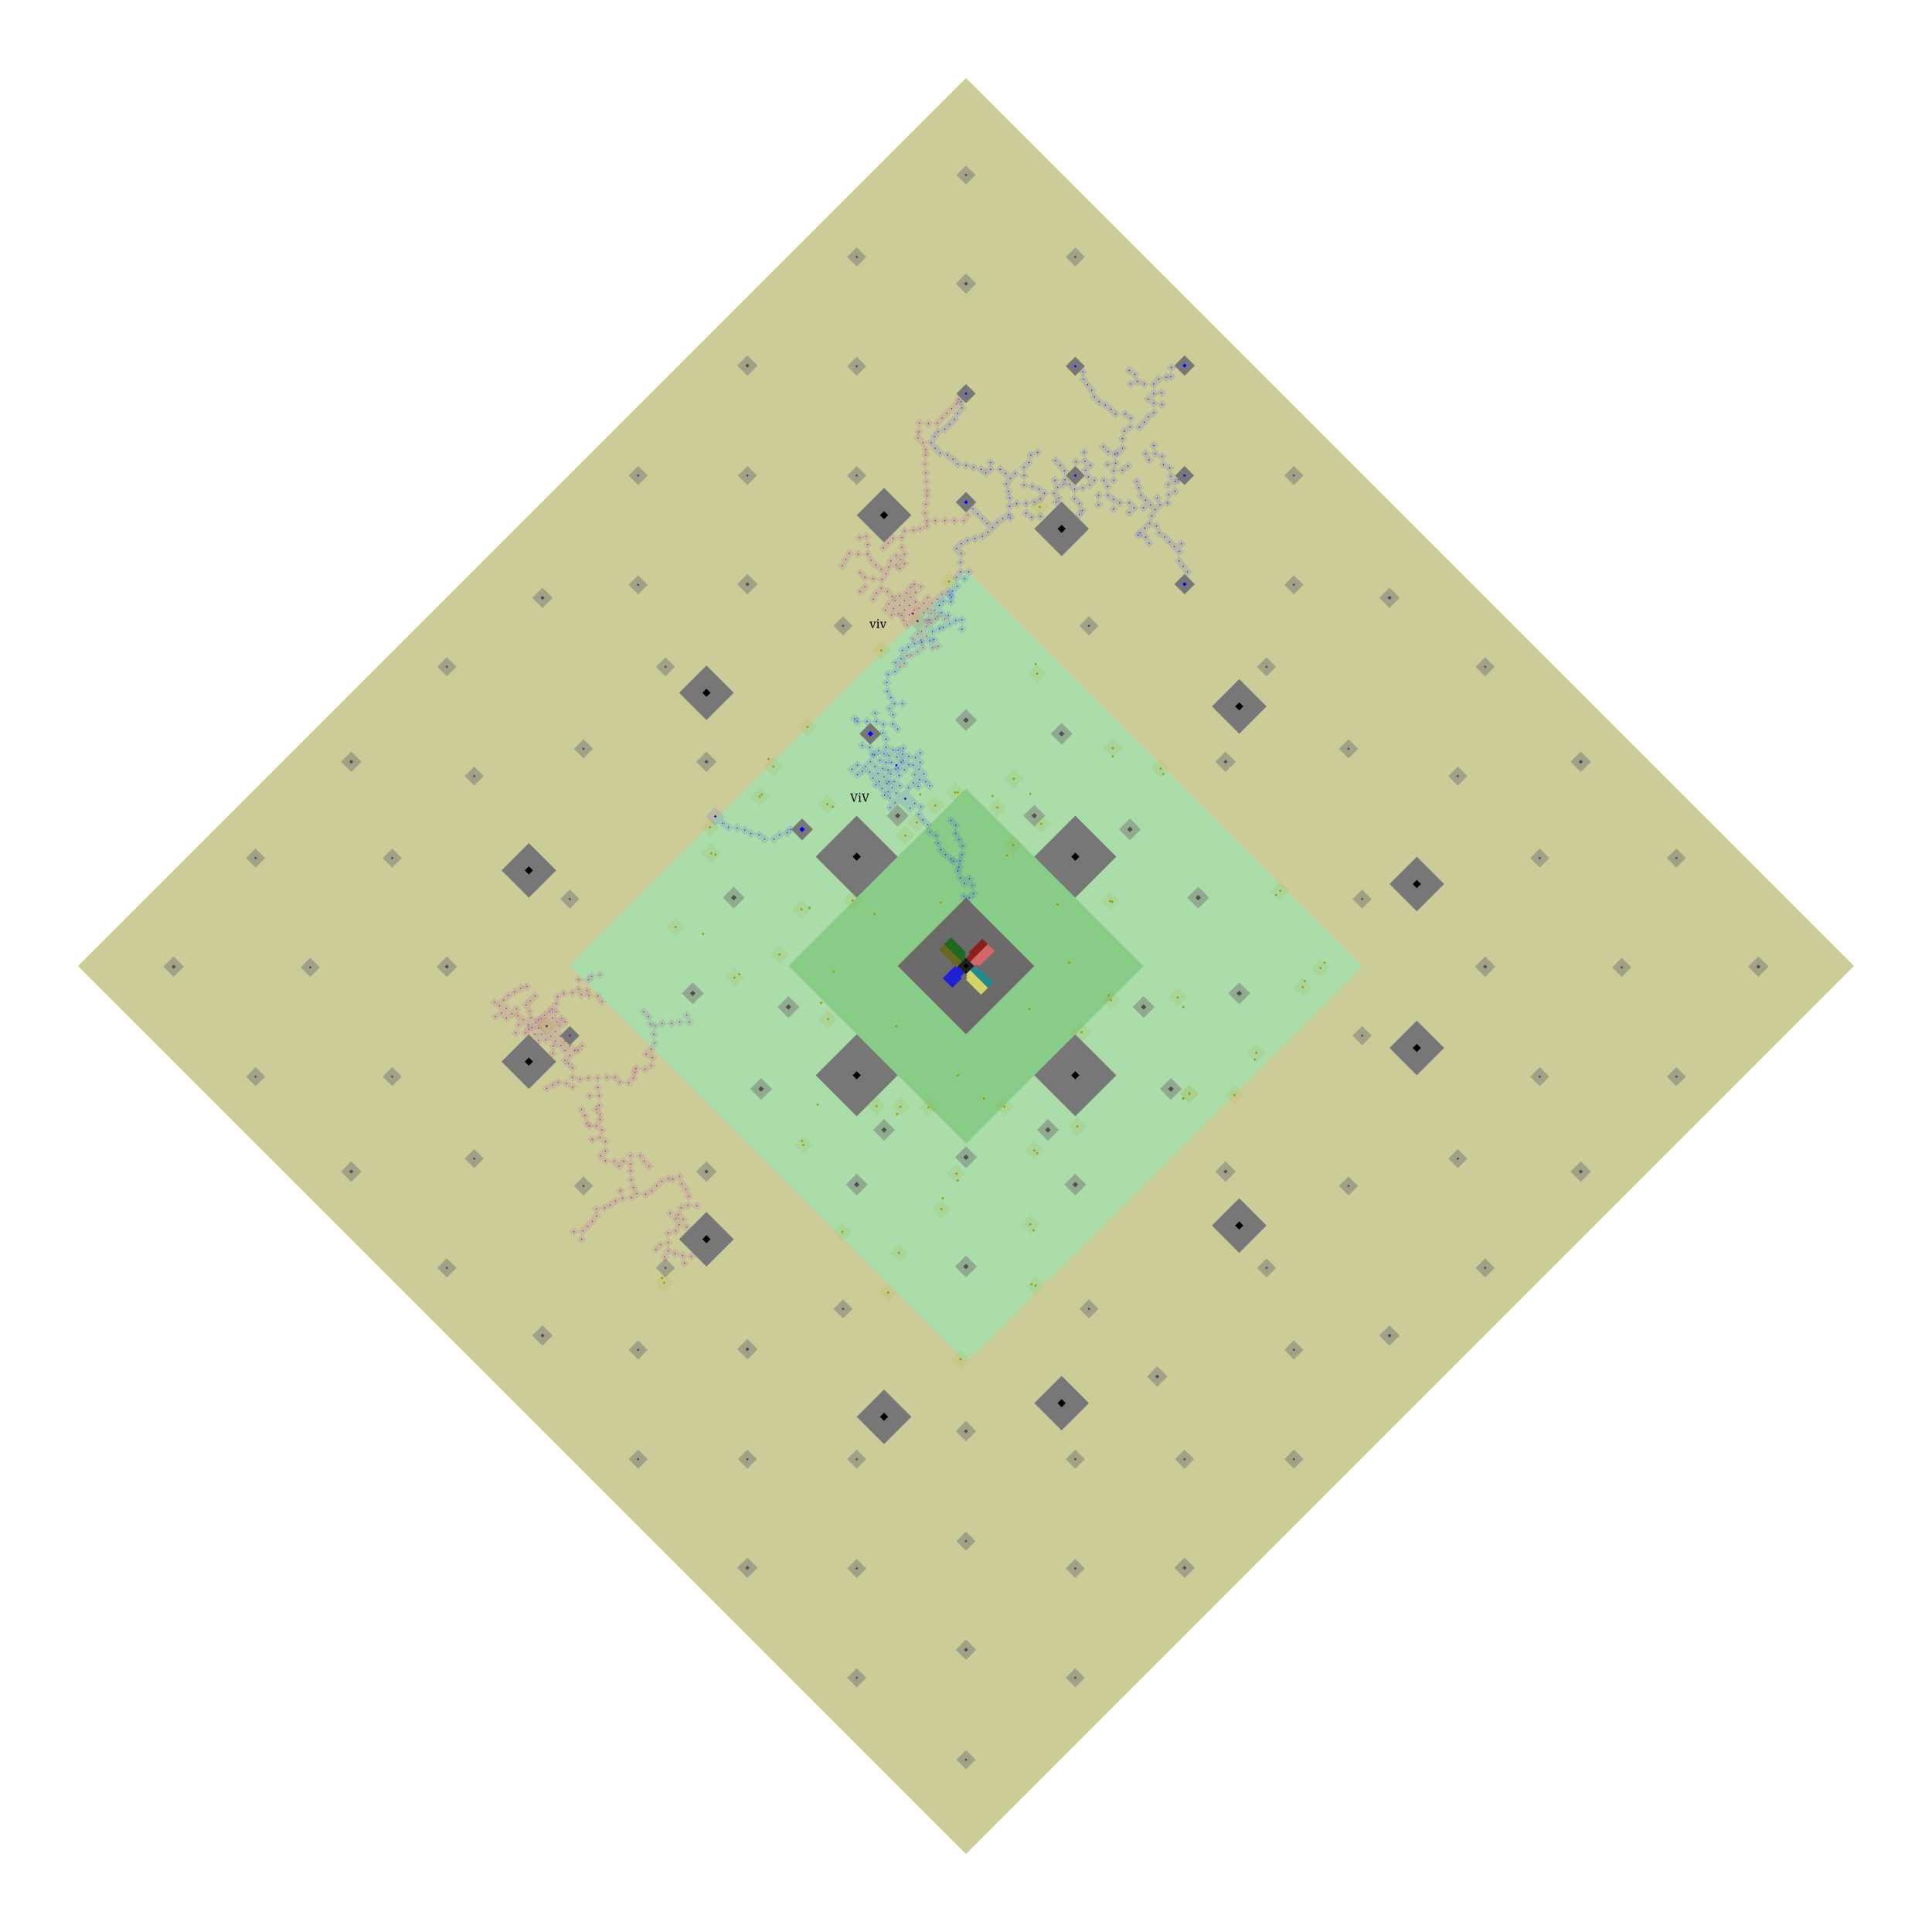
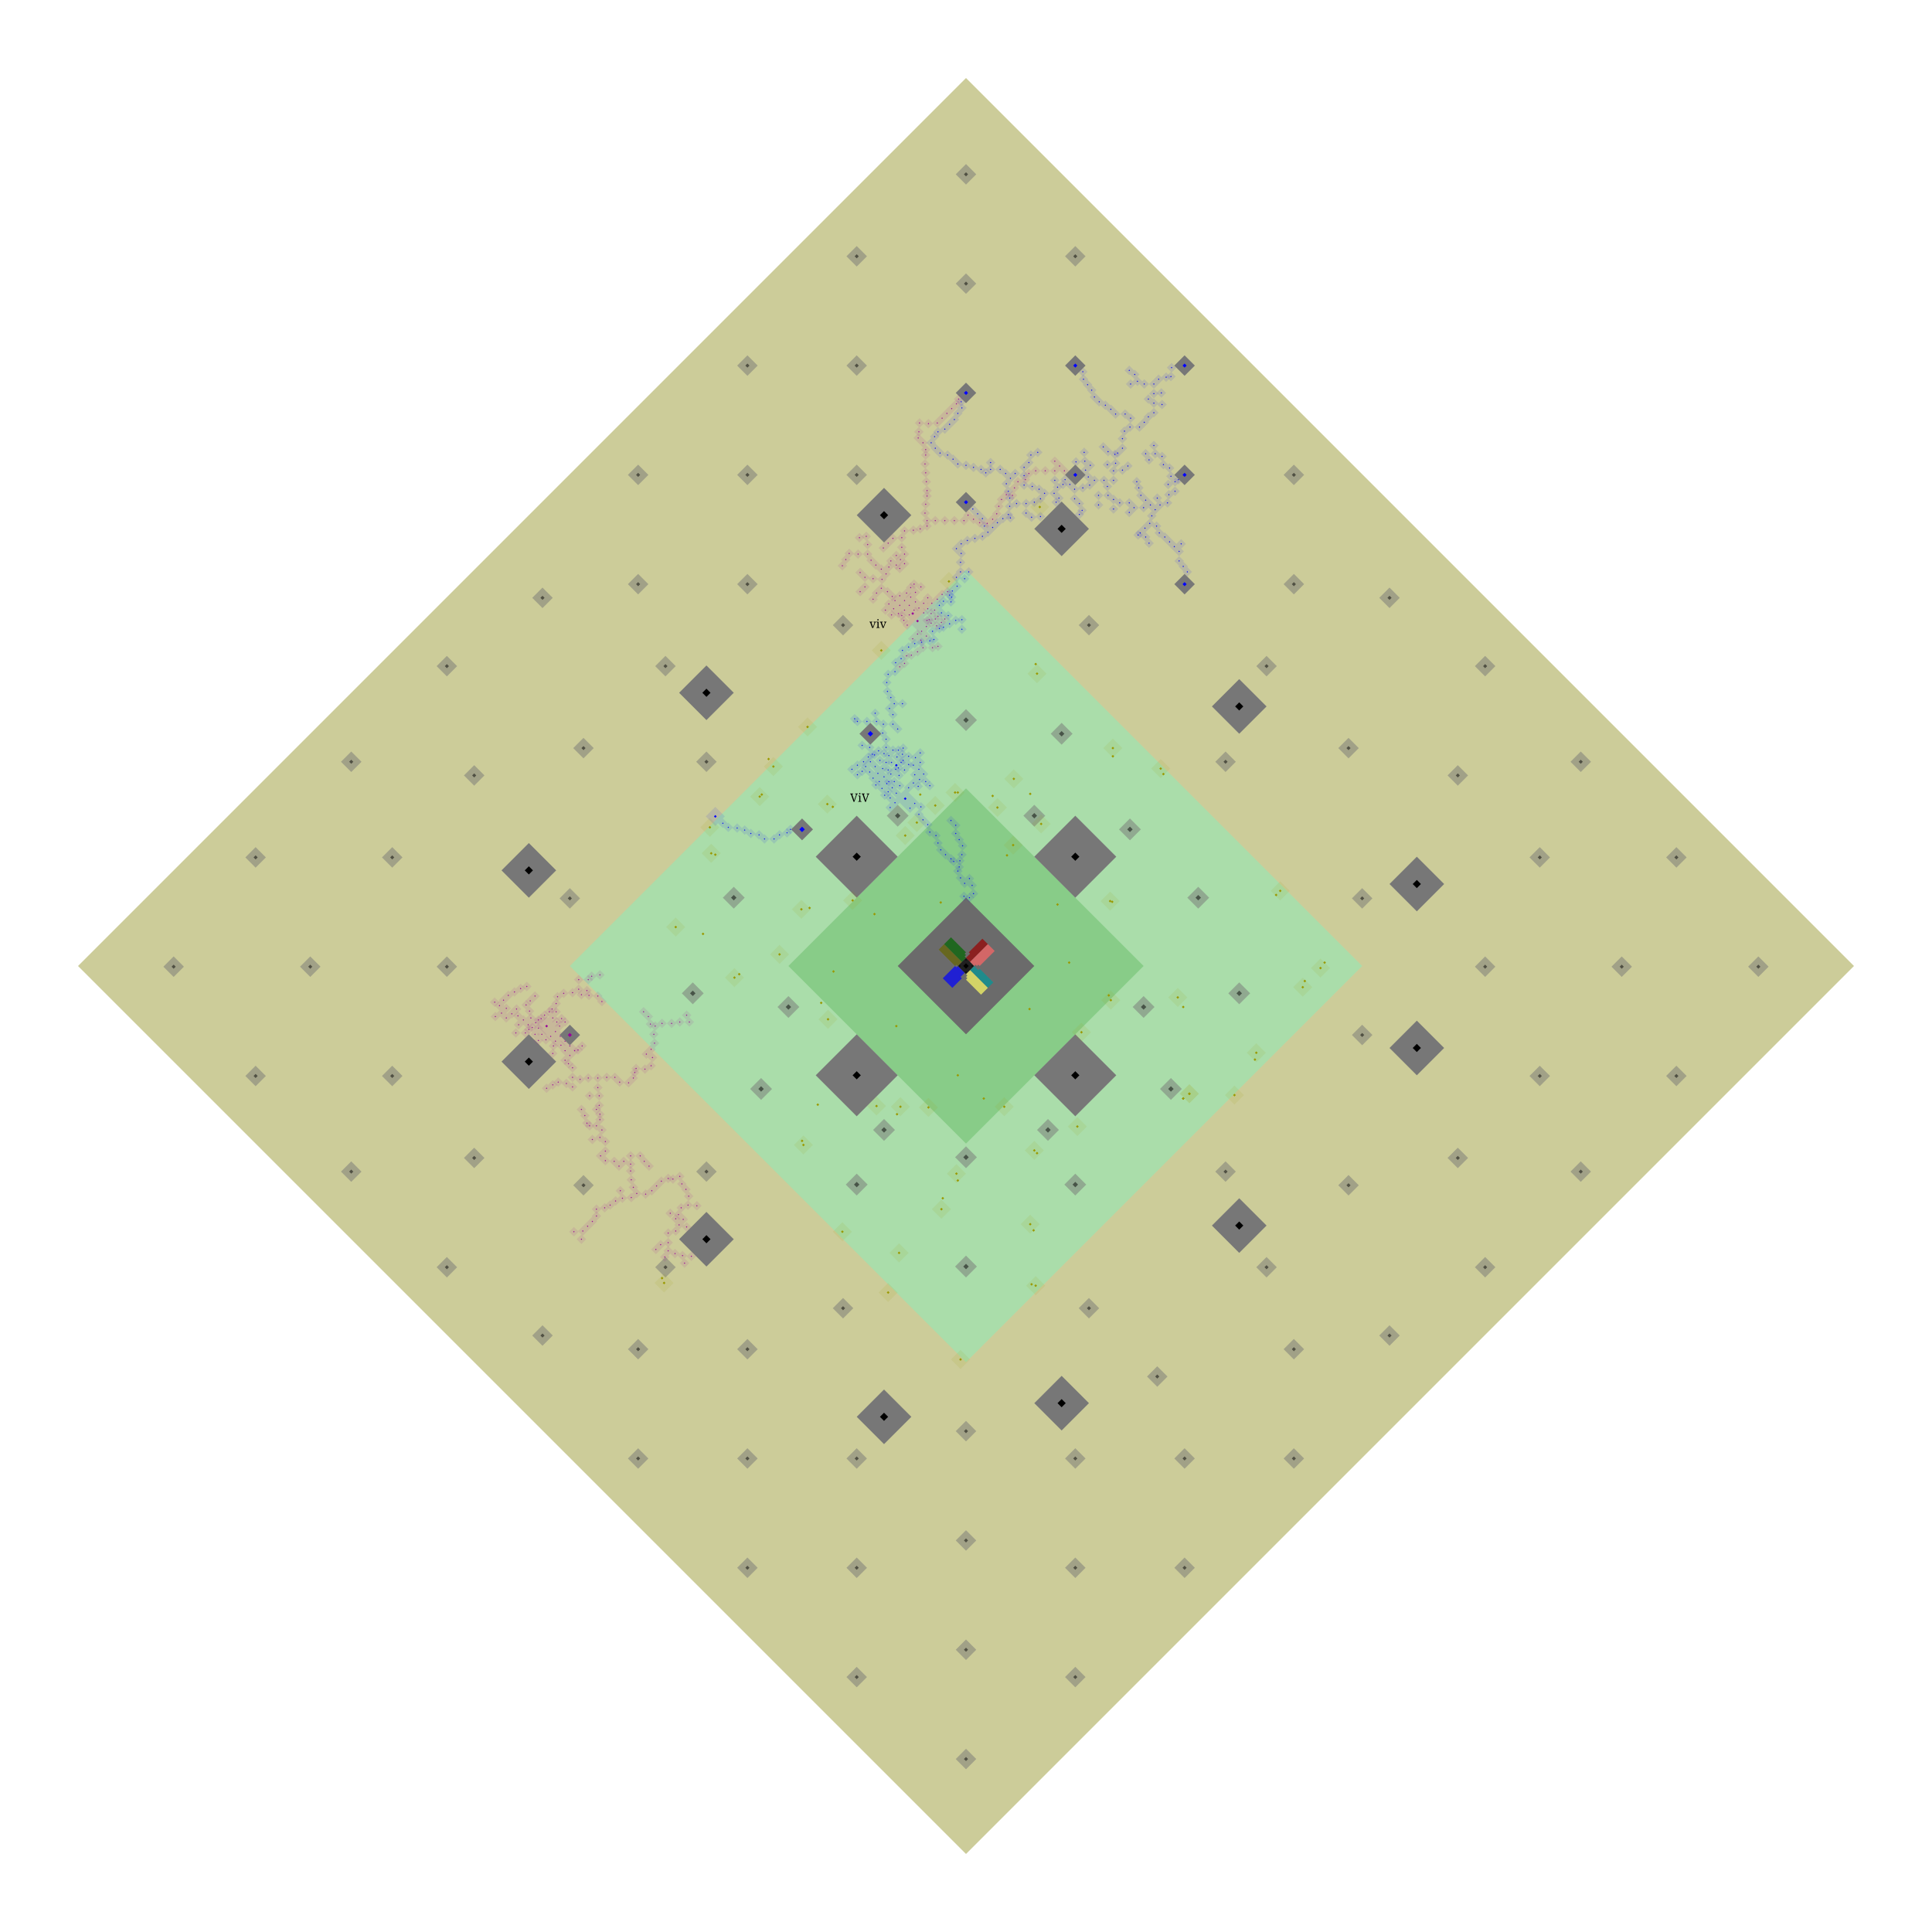
<svg xmlns="http://www.w3.org/2000/svg" id="state-map" version="1.1" viewBox="0 0 2000 2000">
  <style>
svg { background: #aaa; font: 1em serif; }
.concrete { fill: #777; }
.influence { fill-opacity: 0.1; stroke-width: 0; }

.state .labs { fill: #000; fill-opacity: 0.5; }
.state .forts { fill: #000; }
.state .other { fill: #990; }
/*.state .other { display: none; }*/

.viv-1 .alliance { fill: #00f; }
.viv-1 .labs { fill: #00f; }

.viv-2 .alliance { fill: #909; }
.viv-2 .labs { fill: #909; }
+ 
+ .new { fill: #563; }
+ .old { fill: #900; }
</style>
  <defs>
    <pattern id="capital-grid" width="2%" height="2%">
      <rect x="0" y="0" width="2" height="2" stroke="#000" stroke-width="0.1" class="concrete" />
    </pattern>
-     <symbol id="lab1" width="14" height="14">
-       <rect x="0" y="0" width="14" height="14" class="concrete" />
-       <rect x="6" y="6" width="2" height="2" class="lab" />
+     <symbol id="lab1" width="15" height="15">
+       <rect x="0" y="0" width="15" height="15" class="concrete" />
+       <rect x="6" y="6" width="3" height="3" class="lab" />
    </symbol>
    <symbol id="lab2" width="15" height="15">
      <rect x="0" y="0" width="15" height="15" class="concrete" />
      <rect x="6" y="6" width="3" height="3" class="lab" />
    </symbol>
    <symbol id="lab3" width="16" height="16">
      <rect x="0" y="0" width="16" height="16" class="concrete" />
      <rect x="6" y="6" width="4" height="4" class="lab" />
    </symbol>
    <symbol id="lab4" width="16" height="16">
      <rect x="0" y="0" width="16" height="16" class="concrete" />
      <rect x="6" y="6" width="4" height="4" class="lab" />
    </symbol>
    <symbol id="bunker" width="40" height="40">
      <rect x="0" y="0" width="40" height="40" class="concrete" />
      <rect x="17" y="17" width="6" height="6" class="fort" />
    </symbol>
    <symbol id="facility" width="60" height="60">
      <rect x="0" y="0" width="60" height="60" class="concrete" />
      <rect x="27" y="27" width="6" height="6" class="fort" />
    </symbol>
    <symbol id="hq" width="14" height="14">
      <rect x="0" y="0" width="14" height="14" class="influence" />
      <rect x="6" y="6" width="2" height="2" />
    </symbol>
    <symbol id="trap" width="2" height="2">
      <rect x="0" y="0" width="2" height="2" />
    </symbol>
    <symbol id="tower" width="7" height="7">
      <rect x="0" y="0" width="7" height="7" class="influence" />
      <rect x="3" y="3" width="1" height="1" />
    </symbol>
  </defs>
  <g transform="scale(-1,1) translate(-1650, 350) rotate(-135, 650, 650)">
    <g class="state">
      <rect x="0" y="0" height="1300" width="1300" fill="#cc9" />
      <rect x="360" y="360" height="580" width="580" fill="#ada" />
      <rect x="520" y="520" height="260" width="260" fill="#8c8" />
      <rect x="600" y="600" height="100" width="100" fill="url(#capital-grid)" />
      <g fill="#000">
        <rect x="644" y="644" height="12" width="12" fill-opacity="0.7" />
        <rect x="645" y="645" height="1" width="1" />
        <rect x="654" y="645" height="1" width="1" />
        <rect x="645" y="654" height="1" width="1" />
        <rect x="654" y="654" height="1" width="1" />
        <rect x="648" y="648" height="4" width="4" />
      </g>
      <g fill-opacity="0.7">
        <path d="M 644 646 h -6 v -2 h -14 v 14 h 18 v -2 h 2 z" fill="#00f" />
        <path d="M 644 656 v 2 h -2 v 24 h 8 v -26 z" fill="#660" />
        <path d="M 656 656 v 2 h 2 v 2 h 2 v 22 h -10 v -26 z" fill="#060" />
        <path d="M 656 656 h 6 v 2 h 20 v -8 h -26 z" fill="#900" />
        <path d="M 656 644 h 2 v -2 h 2 v -2 h 22 v 10 h -26 z" fill="#f66" />
        <path d="M 656 644 v -6 h 2 v -20 h -8 v 26 z" fill="#099" />
        <path d="M 644 644 v -2 h -2 v -2 h -2 v -22 h 10 v 26 z" fill="#ff6" />
      </g>
      <g class="forts">
+         <use href="#facility" x="620" y="780" />
        <use href="#facility" x="460" y="620" />
+         <use href="#facility" x="780" y="620" />
        <use href="#facility" x="620" y="460" />
-         <use href="#facility" x="780" y="620" />
-         <use href="#facility" x="620" y="780" />
+         <use href="#bunker" x="380" y="1020" />
+         <use href="#bunker" x="640" y="1020" />
+         <use href="#bunker" x="900" y="1020" />
+         <use href="#bunker" x="1020" y="360" />
+         <use href="#bunker" x="1020" y="620" />
+         <use href="#bunker" x="1020" y="880" />
+         <use href="#bunker" x="240" y="360" />
+         <use href="#bunker" x="240" y="620" />
        <use href="#bunker" x="240" y="880" />
-         <use href="#bunker" x="900" y="1020" />
-         <use href="#bunker" x="640" y="1020" />
-         <use href="#bunker" x="380" y="1020" />
-         <use href="#bunker" x="240" y="620" />
-         <use href="#bunker" x="240" y="360" />
        <use href="#bunker" x="380" y="240" />
        <use href="#bunker" x="640" y="240" />
        <use href="#bunker" x="900" y="240" />
-         <use href="#bunker" x="1020" y="360" />
-         <use href="#bunker" x="1020" y="620" />
-         <use href="#bunker" x="1020" y="880" />
      </g>
      <g class="labs">
+         <use href="#lab1" x="1082" y="522" />
        <use href="#lab1" x="1142" y="422" />
+         <use href="#lab1" x="1242" y="482" />
+         <use href="#lab1" x="762" y="1242" />
+         <use href="#lab1" x="842" y="1162" />
        <use href="#lab1" x="1002" y="1162" />
+         <use href="#lab1" x="802" y="42" />
+         <use href="#lab1" x="982" y="142" />
+         <use href="#lab1" x="1082" y="42" />
        <use href="#lab1" x="862" y="142" />
+         <use href="#lab1" x="882" y="302" />
+         <use href="#lab1" x="1082" y="1242" />
+         <use href="#lab1" x="1242" y="202" />
+         <use href="#lab1" x="642" y="1082" />
+         <use href="#lab1" x="802" y="982" />
+         <use href="#lab1" x="1242" y="1082" />
+         <use href="#lab1" x="202" y="642" />
+         <use href="#lab1" x="202" y="762" />
        <use href="#lab1" x="122" y="282" />
+         <use href="#lab1" x="122" y="442" />
+         <use href="#lab1" x="142" y="982" />
+         <use href="#lab1" x="42" y="202" />
        <use href="#lab1" x="62" y="62" />
        <use href="#lab1" x="122" y="602" />
-         <use href="#lab1" x="282" y="122" />
-         <use href="#lab1" x="1162" y="682" />
-         <use href="#lab1" x="162" y="1122" />
-         <use href="#lab1" x="602" y="122" />
-         <use href="#lab1" x="422" y="1142" />
-         <use href="#lab1" x="142" y="862" />
-         <use href="#lab1" x="682" y="1162" />
-         <use href="#lab1" x="1122" y="162" />
-         <use href="#lab1" x="1082" y="522" />
-         <use href="#lab1" x="762" y="1242" />
-         <use href="#lab1" x="982" y="142" />
-         <use href="#lab1" x="1242" y="202" />
-         <use href="#lab1" x="802" y="982" />
-         <use href="#lab1" x="142" y="982" />
-         <use href="#lab1" x="202" y="642" />
        <use href="#lab1" x="202" y="362" />
-         <use href="#lab1" x="202" y="42" />
-         <use href="#lab1" x="1242" y="762" />
-         <use href="#lab1" x="642" y="202" />
-         <use href="#lab1" x="982" y="802" />
-         <use href="#lab1" x="202" y="1242" />
-         <use href="#lab1" x="522" y="1082" />
-         <use href="#lab1" x="362" y="202" />
-         <use href="#lab1" x="1242" y="482" />
-         <use href="#lab1" x="842" y="1162" />
-         <use href="#lab1" x="1082" y="42" />
-         <use href="#lab1" x="1082" y="1242" />
-         <use href="#lab1" x="1242" y="1082" />
-         <use href="#lab1" x="122" y="442" />
-         <use href="#lab1" x="202" y="762" />
-         <use href="#lab1" x="222" y="222" />
-         <use href="#lab1" x="42" y="1082" />
-         <use href="#lab1" x="982" y="402" />
-         <use href="#lab1" x="402" y="982" />
-         <use href="#lab1" x="762" y="202" />
-         <use href="#lab1" x="482" y="1242" />
-         <use href="#lab1" x="442" y="122" />
-         <use href="#lab1" x="802" y="42" />
-         <use href="#lab1" x="882" y="302" />
-         <use href="#lab1" x="642" y="1082" />
-         <use href="#lab1" x="42" y="202" />
        <use href="#lab1" x="302" y="482" />
        <use href="#lab1" x="42" y="522" />
+         <use href="#lab1" x="202" y="42" />
+         <use href="#lab1" x="222" y="222" />
+         <use href="#lab1" x="282" y="122" />
        <use href="#lab1" x="1142" y="302" />
+         <use href="#lab1" x="42" y="1082" />
        <use href="#lab1" x="1082" y="642" />
+         <use href="#lab1" x="1162" y="682" />
+         <use href="#lab1" x="1242" y="762" />
+         <use href="#lab1" x="982" y="402" />
        <use href="#lab1" x="1222" y="1222" />
+         <use href="#lab1" x="162" y="1122" />
        <use href="#lab1" x="302" y="1142" />
+         <use href="#lab1" x="402" y="982" />
        <use href="#lab1" x="522" y="42" />
+         <use href="#lab1" x="602" y="122" />
+         <use href="#lab1" x="642" y="202" />
+         <use href="#lab1" x="762" y="202" />
+         <use href="#lab1" x="982" y="802" />
+         <use href="#lab1" x="422" y="1142" />
        <use href="#lab1" x="42" y="802" />
+         <use href="#lab1" x="142" y="862" />
+         <use href="#lab1" x="202" y="1242" />
+         <use href="#lab1" x="482" y="1242" />
+         <use href="#lab1" x="522" y="1082" />
+         <use href="#lab1" x="682" y="1162" />
        <use href="#lab1" x="922" y="1082" />
-         <use href="#lab1" x="302" y="882" />
+         <use href="#lab1" x="362" y="202" />
+         <use href="#lab1" x="442" y="122" />
        <use href="#lab1" x="482" y="302" />
+         <use href="#lab1" x="1122" y="162" />
        <use href="#lab2" x="1222" y="602" />
+         <use href="#lab2" x="1242" y="342" />
+         <use href="#lab2" x="682" y="62" />
        <use href="#lab2" x="922" y="1242" />
+         <use href="#lab2" x="942" y="42" />
        <use href="#lab2" x="1022" y="262" />
+         <use href="#lab2" x="1142" y="1142" />
        <use href="#lab2" x="602" y="982" />
-         <use href="#lab2" x="42" y="362" />
-         <use href="#lab2" x="302" y="682" />
-         <use href="#lab2" x="682" y="302" />
-         <use href="#lab2" x="62" y="1222" />
-         <use href="#lab2" x="362" y="42" />
-         <use href="#lab2" x="1242" y="342" />
-         <use href="#lab2" x="942" y="42" />
-         <use href="#lab2" x="1142" y="1142" />
        <use href="#lab2" x="762" y="1082" />
        <use href="#lab2" x="42" y="942" />
-         <use href="#lab2" x="202" y="522" />
-         <use href="#lab2" x="142" y="142" />
-         <use href="#lab2" x="342" y="1242" />
-         <use href="#lab2" x="482" y="202" />
-         <use href="#lab2" x="682" y="62" />
        <use href="#lab2" x="62" y="682" />
        <use href="#lab2" x="262" y="1022" />
+         <use href="#lab2" x="302" y="682" />
+         <use href="#lab2" x="42" y="362" />
+         <use href="#lab2" x="202" y="522" />
        <use href="#lab2" x="302" y="302" />
+         <use href="#lab2" x="682" y="302" />
+         <use href="#lab2" x="142" y="142" />
        <use href="#lab2" x="982" y="602" />
+         <use href="#lab2" x="342" y="1242" />
+         <use href="#lab2" x="62" y="1222" />
        <use href="#lab2" x="602" y="1222" />
+         <use href="#lab2" x="362" y="42" />
+         <use href="#lab2" x="482" y="202" />
        <use href="#lab2" x="1222" y="62" />
        <use href="#lab3" x="822" y="422" />
+         <use href="#lab3" x="402" y="562" />
        <use href="#lab3" x="422" y="422" />
+         <use href="#lab3" x="822" y="822" />
+         <use href="#lab3" x="422" y="822" />
+         <use href="#lab3" x="702" y="402" />
        <use href="#lab3" x="402" y="702" />
+         <use href="#lab3" x="482" y="742" />
+         <use href="#lab3" x="522" y="862" />
+         <use href="#lab3" x="862" y="622" />
        <use href="#lab3" x="882" y="742" />
-         <use href="#lab3" x="402" y="562" />
-         <use href="#lab3" x="822" y="822" />
-         <use href="#lab3" x="522" y="862" />
+         <use href="#lab3" x="502" y="502" />
        <use href="#lab3" x="562" y="402" />
        <use href="#lab3" x="862" y="522" />
-         <use href="#lab3" x="422" y="822" />
-         <use href="#lab3" x="702" y="402" />
-         <use href="#lab3" x="862" y="622" />
-         <use href="#lab3" x="502" y="502" />
-         <use href="#lab3" x="482" y="742" />
+         <use href="#lab4" x="742" y="482" />
+         <use href="#lab4" x="702" y="802" />
+         <use href="#lab4" x="462" y="582" />
        <use href="#lab4" x="802" y="702" />
        <use href="#lab4" x="582" y="462" />
-         <use href="#lab4" x="742" y="482" />
-         <use href="#lab4" x="462" y="582" />
-         <use href="#lab4" x="702" y="802" />
      </g>
      <g class="other">
        <use href="#hq" x="802" y="692" />
        <use href="#hq" x="679" y="510" />
+         <use href="#hq" x="702" y="934" />
+         <use href="#hq" x="812" y="936" />
+         <use href="#hq" x="347" y="461" />
+         <use href="#hq" x="912" y="937" />
        <use href="#hq" x="910" y="695" />
        <use href="#hq" x="901" y="382" />
        <use href="#hq" x="501" y="407" />
        <use href="#hq" x="713" y="386" />
        <use href="#hq" x="724" y="512" />
        <use href="#hq" x="762" y="778" />
        <use href="#hq" x="694" y="783" />
        <use href="#hq" x="660" y="863" />
+         <use href="#hq" x="190" y="632" />
+         <use href="#hq" x="608" y="774" />
        <use href="#hq" x="492" y="588" />
        <use href="#hq" x="460" y="358" />
+         <use href="#hq" x="1033" y="925" />
        <use href="#hq" x="465" y="804" />
        <use href="#hq" x="515" y="788" />
+         <use href="#hq" x="351" y="359" />
        <use href="#hq" x="616" y="918" />
        <use href="#hq" x="558" y="458" />
-         <use href="#hq" x="608" y="774" />
        <use href="#hq" x="874" y="381" />
        <use href="#hq" x="475" y="606" />
        <use href="#hq" x="512" y="567" />
        <use href="#hq" x="393" y="631" />
        <use href="#hq" x="607" y="444" />
        <use href="#hq" x="447" y="483" />
        <use href="#hq" x="792" y="367" />
+         <use href="#hq" x="745" y="352" />
        <use href="#hq" x="648" y="930" />
        <use href="#hq" x="930" y="645" />
        <use href="#hq" x="557" y="932" />
        <use href="#hq" x="712" y="784" />
        <use href="#hq" x="928" y="468" />
        <use href="#hq" x="815" y="745" />
        <use href="#hq" x="564" y="805" />
        <use href="#hq" x="713" y="386" />
        <use href="#hq" x="782" y="736" />
        <use href="#hq" x="775" y="465" />
        <use href="#hq" x="738" y="783" />
        <use href="#hq" x="384" y="482" />
        <use href="#hq" x="539" y="912" />
        <use href="#hq" x="503" y="705" />
        <use href="#hq" x="358" y="539" />
        <use href="#hq" x="766" y="697" />
-         <use href="#hq" x="860" y="931" />
        <use href="#hq" x="484" y="498" />
        <use href="#hq" x="568" y="512" />
        <use href="#hq" x="796" y="585" />
        <use href="#hq" x="459" y="884" />
        <use href="#hq" x="909" y="805" />
-         <use href="#hq" x="702" y="934" />
-         <use href="#hq" x="812" y="936" />
-         <use href="#hq" x="347" y="461" />
-         <use href="#hq" x="912" y="937" />
-         <use href="#hq" x="190" y="632" />
-         <use href="#hq" x="1033" y="925" />
-         <use href="#hq" x="351" y="359" />
-         <use href="#hq" x="745" y="352" />
-         <use href="#hq" x="292" y="906" />
        <use href="#trap" x="727" y="576" />
        <use href="#trap" x="664" y="571" />
        <use href="#trap" x="910" y="695" />
        <use href="#trap" x="914" y="389" />
        <use href="#trap" x="505" y="406" />
        <use href="#trap" x="711" y="393" />
        <use href="#trap" x="732" y="523" />
        <use href="#trap" x="770" y="782" />
        <use href="#trap" x="677" y="714" />
        <use href="#trap" x="668" y="863" />
        <use href="#trap" x="198" y="643" />
+         <use href="#trap" x="620" y="754" />
        <use href="#trap" x="490" y="591" />
        <use href="#trap" x="464" y="368" />
        <use href="#trap" x="477" y="809" />
        <use href="#trap" x="548" y="742" />
        <use href="#trap" x="625" y="924" />
        <use href="#trap" x="564" y="460" />
-         <use href="#trap" x="620" y="754" />
        <use href="#trap" x="886" y="390" />
        <use href="#trap" x="554" y="656" />
        <use href="#trap" x="563" y="575" />
        <use href="#trap" x="401" y="641" />
        <use href="#trap" x="462" y="496" />
        <use href="#trap" x="792" y="369" />
        <use href="#trap" x="656" y="945" />
        <use href="#trap" x="934" y="645" />
        <use href="#trap" x="439" y="656" />
        <use href="#trap" x="928" y="474" />
        <use href="#trap" x="822" y="728" />
        <use href="#trap" x="577" y="806" />
        <use href="#trap" x="711" y="393" />
        <use href="#trap" x="793" y="754" />
        <use href="#trap" x="778" y="460" />
        <use href="#trap" x="741" y="808" />
        <use href="#trap" x="547" y="914" />
        <use href="#trap" x="516" y="728" />
        <use href="#trap" x="760" y="700" />
-         <use href="#trap" x="868" y="946" />
        <use href="#trap" x="486" y="498" />
        <use href="#trap" x="565" y="539" />
        <use href="#trap" x="803" y="589" />
        <use href="#trap" x="761" y="627" />
        <use href="#trap" x="480" y="865" />
        <use href="#trap" x="921" y="819" />
      </g>
    </g>
    <g class="viv-1">
      <g class="alliance">
        <use href="#tower" x="573" y="929" />
        <use href="#tower" x="574" y="922" />
        <use href="#tower" x="580" y="915" />
        <use href="#tower" x="584" y="908" />
        <use href="#tower" x="586" y="901" />
        <use href="#tower" x="591" y="894" />
        <use href="#tower" x="592" y="887" />
        <use href="#tower" x="599" y="880" />
        <use href="#tower" x="606" y="879" />
        <use href="#tower" x="613" y="875" />
        <use href="#tower" x="618" y="875" />
        <use href="#tower" x="696" y="699" />
        <use href="#tower" x="699" y="694" />
        <use href="#tower" x="705" y="694" />
        <use href="#tower" x="706" y="708" />
        <use href="#tower" x="707" y="715" />
        <use href="#tower" x="707" y="818" />
        <use href="#tower" x="707" y="866" />
        <use href="#tower" x="707" y="874" />
        <use href="#tower" x="710" y="701" />
        <use href="#tower" x="710" y="722" />
        <use href="#tower" x="712" y="831" />
        <use href="#tower" x="713" y="708" />
        <use href="#tower" x="713" y="743" />
        <use href="#tower" x="713" y="750" />
        <use href="#tower" x="713" y="845" />
        <use href="#tower" x="713" y="865" />
        <use href="#tower" x="714" y="724" />
        <use href="#tower" x="714" y="732" />
        <use href="#tower" x="714" y="736" />
        <use href="#tower" x="714" y="818" />
        <use href="#tower" x="714" y="825" />
        <use href="#tower" x="714" y="873" />
        <use href="#tower" x="715" y="838" />
        <use href="#tower" x="716" y="757" />
        <use href="#tower" x="716" y="852" />
        <use href="#tower" x="717" y="831" />
        <use href="#tower" x="718" y="771" />
        <use href="#tower" x="718" y="845" />
        <use href="#tower" x="718" y="859" />
        <use href="#tower" x="719" y="728" />
        <use href="#tower" x="719" y="866" />
        <use href="#tower" x="720" y="764" />
        <use href="#tower" x="721" y="803" />
+         <use href="#tower" x="721" y="871" />
        <use href="#tower" x="722" y="778" />
        <use href="#tower" x="722" y="785" />
        <use href="#tower" x="722" y="824" />
        <use href="#tower" x="722" y="838" />
        <use href="#tower" x="723" y="792" />
        <use href="#tower" x="723" y="831" />
        <use href="#tower" x="723" y="852" />
        <use href="#tower" x="725" y="731" />
        <use href="#tower" x="725" y="838" />
        <use href="#tower" x="725" y="845" />
        <use href="#tower" x="726" y="859" />
        <use href="#tower" x="726" y="866" />
        <use href="#tower" x="728" y="803" />
+         <use href="#tower" x="728" y="871" />
        <use href="#tower" x="729" y="834" />
        <use href="#tower" x="730" y="796" />
        <use href="#tower" x="730" y="827" />
        <use href="#tower" x="730" y="852" />
        <use href="#tower" x="732" y="737" />
        <use href="#tower" x="732" y="842" />
        <use href="#tower" x="732" y="884" />
        <use href="#tower" x="733" y="847" />
        <use href="#tower" x="733" y="870" />
        <use href="#tower" x="734" y="744" />
        <use href="#tower" x="734" y="860" />
        <use href="#tower" x="734" y="868" />
        <use href="#tower" x="735" y="819" />
        <use href="#tower" x="736" y="751" />
        <use href="#tower" x="736" y="877" />
        <use href="#tower" x="737" y="835" />
        <use href="#tower" x="737" y="854" />
        <use href="#tower" x="739" y="842" />
        <use href="#tower" x="740" y="868" />
        <use href="#tower" x="741" y="850" />
        <use href="#tower" x="742" y="757" />
        <use href="#tower" x="742" y="764" />
        <use href="#tower" x="742" y="819" />
        <use href="#tower" x="742" y="841" />
        <use href="#tower" x="742" y="862" />
        <use href="#tower" x="743" y="813" />
        <use href="#tower" x="744" y="857" />
        <use href="#tower" x="745" y="835" />
        <use href="#tower" x="746" y="905" />
        <use href="#tower" x="746" y="909" />
        <use href="#tower" x="748" y="843" />
        <use href="#tower" x="748" y="865" />
        <use href="#tower" x="749" y="817" />
        <use href="#tower" x="749" y="824" />
        <use href="#tower" x="749" y="850" />
        <use href="#tower" x="751" y="843" />
        <use href="#tower" x="751" y="858" />
        <use href="#tower" x="752" y="805" />
        <use href="#tower" x="752" y="811" />
        <use href="#tower" x="752" y="836" />
        <use href="#tower" x="753" y="898" />
        <use href="#tower" x="754" y="871" />
        <use href="#tower" x="755" y="832" />
        <use href="#tower" x="755" y="848" />
        <use href="#tower" x="755" y="854" />
        <use href="#tower" x="756" y="818" />
        <use href="#tower" x="756" y="825" />
        <use href="#tower" x="756" y="878" />
        <use href="#tower" x="758" y="842" />
        <use href="#tower" x="760" y="852" />
        <use href="#tower" x="760" y="891" />
        <use href="#tower" x="762" y="829" />
        <use href="#tower" x="762" y="836" />
        <use href="#tower" x="763" y="884" />
        <use href="#tower" x="765" y="898" />
        <use href="#tower" x="769" y="836" />
        <use href="#tower" x="770" y="870" />
        <use href="#tower" x="770" y="877" />
        <use href="#tower" x="777" y="884" />
        <use href="#tower" x="779" y="891" />
        <use href="#tower" x="786" y="891" />
        <use href="#tower" x="788" y="898" />
        <use href="#tower" x="790" y="905" />
        <use href="#tower" x="792" y="885" />
        <use href="#tower" x="796" y="912" />
        <use href="#tower" x="803" y="917" />
        <use href="#tower" x="810" y="914" />
        <use href="#tower" x="817" y="920" />
        <use href="#tower" x="824" y="919" />
        <use href="#tower" x="831" y="924" />
        <use href="#tower" x="838" y="922" />
        <use href="#tower" x="845" y="920" />
        <use href="#tower" x="851" y="916" />
        <use href="#tower" x="858" y="911" />
        <use href="#tower" x="862" y="909" />
        <use href="#tower" x="867" y="916" />
        <use href="#tower" x="874" y="913" />
        <use href="#tower" x="878" y="911" />
        <use href="#tower" x="885" y="909" />
        <use href="#tower" x="887" y="923" />
        <use href="#tower" x="890" y="896" />
        <use href="#tower" x="890" y="916" />
        <use href="#tower" x="891" y="930" />
        <use href="#tower" x="892" y="907" />
        <use href="#tower" x="897" y="903" />
        <use href="#tower" x="897" y="930" />
        <use href="#tower" x="902" y="924" />
        <use href="#tower" x="906" y="927" />
        <use href="#tower" x="906" y="930" />
        <use href="#tower" x="911" y="931" />
        <use href="#tower" x="918" y="931" />
        <use href="#tower" x="924" y="938" />
        <use href="#tower" x="929" y="931" />
        <use href="#tower" x="931" y="939" />
        <use href="#tower" x="937" y="933" />
        <use href="#tower" x="938" y="946" />
        <use href="#tower" x="945" y="952" />
        <use href="#tower" x="945" y="959" />
        <use href="#tower" x="952" y="959" />
        <use href="#tower" x="959" y="957" />
        <use href="#tower" x="966" y="953" />
        <use href="#tower" x="973" y="949" />
        <use href="#tower" x="980" y="948" />
-         <use href="#tower" x="986" y="955" />
+         <use href="#tower" x="982" y="955" />
        <use href="#tower" x="986" y="962" />
        <use href="#tower" x="986" y="969" />
        <use href="#tower" x="986" y="976" />
        <use href="#tower" x="987" y="948" />
        <use href="#tower" x="994" y="948" />
        <use href="#tower" x="1001" y="947" />
        <use href="#tower" x="1003" y="1041" />
        <use href="#tower" x="1003" y="1048" />
        <use href="#tower" x="1004" y="1055" />
        <use href="#tower" x="1007" y="942" />
        <use href="#tower" x="1007" y="1034" />
        <use href="#tower" x="1008" y="946" />
        <use href="#tower" x="1008" y="1020" />
        <use href="#tower" x="1008" y="1027" />
        <use href="#tower" x="1011" y="1057" />
        <use href="#tower" x="1013" y="1013" />
        <use href="#tower" x="1015" y="951" />
        <use href="#tower" x="1017" y="1006" />
        <use href="#tower" x="1017" y="1058" />
        <use href="#tower" x="1021" y="957" />
        <use href="#tower" x="1021" y="999" />
        <use href="#tower" x="1022" y="934" />
        <use href="#tower" x="1022" y="948" />
        <use href="#tower" x="1022" y="993" />
        <use href="#tower" x="1023" y="927" />
        <use href="#tower" x="1024" y="1055" />
        <use href="#tower" x="1025" y="963" />
        <use href="#tower" x="1028" y="992" />
        <use href="#tower" x="1029" y="941" />
        <use href="#tower" x="1029" y="970" />
        <use href="#tower" x="1030" y="921" />
        <use href="#tower" x="1031" y="1055" />
        <use href="#tower" x="1033" y="997" />
        <use href="#tower" x="1035" y="985" />
        <use href="#tower" x="1036" y="936" />
        <use href="#tower" x="1036" y="971" />
        <use href="#tower" x="1036" y="978" />
        <use href="#tower" x="1038" y="1055" />
        <use href="#tower" x="1041" y="956" />
        <use href="#tower" x="1043" y="934" />
        <use href="#tower" x="1043" y="971" />
        <use href="#tower" x="1045" y="1057" />
        <use href="#tower" x="1046" y="949" />
        <use href="#tower" x="1048" y="963" />
        <use href="#tower" x="1049" y="942" />
        <use href="#tower" x="1050" y="935" />
        <use href="#tower" x="1052" y="920" />
        <use href="#tower" x="1052" y="1058" />
        <use href="#tower" x="1054" y="969" />
        <use href="#tower" x="1056" y="1063" />
        <use href="#tower" x="1057" y="921" />
        <use href="#tower" x="1057" y="928" />
        <use href="#tower" x="1060" y="894" />
        <use href="#tower" x="1061" y="969" />
        <use href="#tower" x="1064" y="930" />
        <use href="#tower" x="1065" y="895" />
        <use href="#tower" x="1067" y="937" />
        <use href="#tower" x="1068" y="902" />
        <use href="#tower" x="1068" y="909" />
        <use href="#tower" x="1068" y="973" />
        <use href="#tower" x="1070" y="928" />
        <use href="#tower" x="1075" y="916" />
        <use href="#tower" x="1075" y="923" />
        <use href="#tower" x="1075" y="930" />
        <use href="#tower" x="1075" y="970" />
        <use href="#tower" x="1081" y="887" />
-         <use href="#tower" x="1081" y="937" />
        <use href="#tower" x="1082" y="911" />
-         <use href="#tower" x="1082" y="944" />
-         <use href="#tower" x="1082" y="951" />
        <use href="#tower" x="1088" y="836" />
        <use href="#tower" x="1088" y="894" />
        <use href="#tower" x="1089" y="873" />
        <use href="#tower" x="1089" y="908" />
        <use href="#tower" x="1090" y="822" />
        <use href="#tower" x="1091" y="836" />
        <use href="#tower" x="1092" y="829" />
        <use href="#tower" x="1094" y="915" />
        <use href="#tower" x="1095" y="887" />
        <use href="#tower" x="1096" y="880" />
        <use href="#tower" x="1096" y="908" />
        <use href="#tower" x="1096" y="935" />
        <use href="#tower" x="1097" y="773" />
        <use href="#tower" x="1097" y="922" />
        <use href="#tower" x="1098" y="780" />
        <use href="#tower" x="1098" y="836" />
        <use href="#tower" x="1098" y="859" />
        <use href="#tower" x="1098" y="873" />
        <use href="#tower" x="1099" y="787" />
        <use href="#tower" x="1101" y="894" />
        <use href="#tower" x="1103" y="901" />
        <use href="#tower" x="1103" y="929" />
        <use href="#tower" x="1104" y="922" />
        <use href="#tower" x="1105" y="822" />
        <use href="#tower" x="1105" y="836" />
        <use href="#tower" x="1105" y="859" />
        <use href="#tower" x="1105" y="866" />
        <use href="#tower" x="1106" y="794" />
        <use href="#tower" x="1106" y="801" />
        <use href="#tower" x="1106" y="808" />
        <use href="#tower" x="1106" y="815" />
        <use href="#tower" x="1108" y="829" />
        <use href="#tower" x="1109" y="936" />
        <use href="#tower" x="1110" y="894" />
        <use href="#tower" x="1112" y="840" />
        <use href="#tower" x="1112" y="852" />
        <use href="#tower" x="1113" y="798" />
        <use href="#tower" x="1117" y="901" />
        <use href="#tower" x="1117" y="910" />
        <use href="#tower" x="1119" y="842" />
        <use href="#tower" x="1119" y="849" />
        <use href="#tower" x="1119" y="856" />
        <use href="#tower" x="1119" y="863" />
        <use href="#tower" x="1123" y="870" />
        <use href="#tower" x="1124" y="895" />
        <use href="#tower" x="1124" y="905" />
        <use href="#tower" x="1126" y="842" />
        <use href="#tower" x="1126" y="876" />
        <use href="#tower" x="1127" y="919" />
        <use href="#tower" x="1127" y="926" />
        <use href="#tower" x="1129" y="849" />
        <use href="#tower" x="1130" y="912" />
        <use href="#tower" x="1131" y="894" />
        <use href="#tower" x="1133" y="838" />
        <use href="#tower" x="1133" y="911" />
        <use href="#tower" x="1140" y="843" />
        <use href="#tower" x="1140" y="911" />
        <use href="#tower" x="1147" y="841" />
        <use href="#tower" x="1147" y="851" />
        <use href="#tower" x="1147" y="918" />
        <use href="#tower" x="1151" y="883" />
        <use href="#tower" x="1153" y="890" />
        <use href="#tower" x="1154" y="848" />
        <use href="#tower" x="1154" y="922" />
        <use href="#tower" x="1155" y="855" />
        <use href="#tower" x="1157" y="962" />
        <use href="#tower" x="1157" y="969" />
        <use href="#tower" x="1158" y="847" />
        <use href="#tower" x="1158" y="869" />
        <use href="#tower" x="1159" y="955" />
        <use href="#tower" x="1160" y="862" />
        <use href="#tower" x="1160" y="883" />
        <use href="#tower" x="1160" y="941" />
        <use href="#tower" x="1160" y="948" />
        <use href="#tower" x="1160" y="976" />
        <use href="#tower" x="1161" y="921" />
        <use href="#tower" x="1161" y="983" />
        <use href="#tower" x="1162" y="990" />
        <use href="#tower" x="1163" y="876" />
        <use href="#tower" x="1165" y="890" />
        <use href="#tower" x="1167" y="934" />
        <use href="#tower" x="1167" y="996" />
        <use href="#tower" x="1168" y="914" />
        <use href="#tower" x="1168" y="927" />
        <use href="#tower" x="1175" y="914" />
        <use href="#tower" x="1182" y="915" />
        <use href="#tower" x="1189" y="914" />
        <use href="#tower" x="1193" y="952" />
        <use href="#tower" x="1195" y="928" />
        <use href="#tower" x="1196" y="921" />
        <use href="#tower" x="1200" y="949" />
        <use href="#tower" x="1201" y="914" />
        <use href="#tower" x="1202" y="963" />
        <use href="#tower" x="1203" y="928" />
        <use href="#tower" x="1203" y="942" />
        <use href="#tower" x="1203" y="956" />
        <use href="#tower" x="1209" y="923" />
        <use href="#tower" x="1210" y="935" />
        <use href="#tower" x="1217" y="935" />
        <use href="#tower" x="1224" y="931" />
        <use href="#tower" x="1228" y="928" />
        <use href="#tower" x="1235" y="934" />
+         <use href="#hq" x="569" y="936" />
        <use href="#hq" x="721" y="810" />
-         <use href="#hq" x="569" y="936" />
        <use href="#trap" x="745" y="847" />
      </g>
      <g class="labs">
+         <use href="#lab1" x="1062" y="1062" />
+         <use href="#lab1" x="1082" y="922" />
+         <use href="#lab1" x="1162" y="842" />
        <use href="#lab1" x="1162" y="1002" />
-         <use href="#lab1" x="1062" y="1062" />
-         <use href="#lab1" x="1162" y="842" />
-         <use href="#lab1" x="1082" y="922" />
+         <use href="#lab2" x="982" y="982" />
+         <use href="#lab2" x="1082" y="762" />
        <use href="#lab2" x="1242" y="922" />
-         <use href="#lab2" x="1082" y="762" />
-         <use href="#lab2" x="982" y="982" />
        <use href="#lab3" x="622" y="862" />
        <use href="#lab3" x="742" y="882" />
      </g>
    </g>
    <g class="viv-2">
      <g class="alliance">
        <use href="#tower" x="165" y="728" />
        <use href="#tower" x="165" y="739" />
        <use href="#tower" x="172" y="733" />
        <use href="#tower" x="179" y="733" />
        <use href="#tower" x="186" y="733" />
        <use href="#tower" x="193" y="734" />
        <use href="#tower" x="198" y="739" />
        <use href="#tower" x="205" y="734" />
        <use href="#tower" x="211" y="732" />
        <use href="#tower" x="212" y="666" />
        <use href="#tower" x="213" y="654" />
        <use href="#tower" x="218" y="731" />
        <use href="#tower" x="219" y="666" />
        <use href="#tower" x="220" y="656" />
        <use href="#tower" x="223" y="635" />
        <use href="#tower" x="223" y="649" />
        <use href="#tower" x="225" y="728" />
        <use href="#tower" x="226" y="662" />
        <use href="#tower" x="227" y="642" />
        <use href="#tower" x="229" y="735" />
        <use href="#tower" x="232" y="722" />
        <use href="#tower" x="233" y="635" />
        <use href="#tower" x="233" y="669" />
        <use href="#tower" x="239" y="721" />
        <use href="#tower" x="240" y="665" />
        <use href="#tower" x="240" y="768" />
        <use href="#tower" x="240" y="775" />
        <use href="#tower" x="241" y="728" />
        <use href="#tower" x="245" y="714" />
        <use href="#tower" x="245" y="735" />
        <use href="#tower" x="246" y="754" />
        <use href="#tower" x="246" y="761" />
        <use href="#tower" x="246" y="793" />
        <use href="#tower" x="247" y="667" />
        <use href="#tower" x="247" y="775" />
        <use href="#tower" x="249" y="674" />
        <use href="#tower" x="249" y="682" />
        <use href="#tower" x="250" y="864" />
        <use href="#tower" x="251" y="660" />
        <use href="#tower" x="251" y="742" />
        <use href="#tower" x="252" y="712" />
        <use href="#tower" x="253" y="754" />
        <use href="#tower" x="253" y="789" />
        <use href="#tower" x="254" y="668" />
        <use href="#tower" x="254" y="675" />
        <use href="#tower" x="254" y="782" />
        <use href="#tower" x="254" y="805" />
        <use href="#tower" x="254" y="809" />
        <use href="#tower" x="256" y="747" />
        <use href="#tower" x="257" y="862" />
        <use href="#tower" x="258" y="816" />
        <use href="#tower" x="259" y="712" />
        <use href="#tower" x="259" y="800" />
        <use href="#tower" x="260" y="793" />
        <use href="#tower" x="260" y="823" />
        <use href="#tower" x="261" y="678" />
        <use href="#tower" x="262" y="753" />
        <use href="#tower" x="263" y="860" />
        <use href="#tower" x="265" y="954" />
        <use href="#tower" x="266" y="712" />
        <use href="#tower" x="266" y="802" />
        <use href="#tower" x="268" y="675" />
        <use href="#tower" x="268" y="732" />
        <use href="#tower" x="268" y="739" />
        <use href="#tower" x="268" y="853" />
        <use href="#tower" x="268" y="927" />
        <use href="#tower" x="269" y="746" />
        <use href="#tower" x="270" y="806" />
        <use href="#tower" x="270" y="846" />
        <use href="#tower" x="271" y="812" />
        <use href="#tower" x="272" y="945" />
        <use href="#tower" x="272" y="952" />
        <use href="#tower" x="273" y="709" />
        <use href="#tower" x="274" y="668" />
        <use href="#tower" x="275" y="681" />
        <use href="#tower" x="275" y="920" />
        <use href="#tower" x="275" y="965" />
        <use href="#tower" x="276" y="705" />
        <use href="#tower" x="276" y="813" />
        <use href="#tower" x="276" y="827" />
        <use href="#tower" x="276" y="931" />
        <use href="#tower" x="276" y="959" />
        <use href="#tower" x="277" y="853" />
        <use href="#tower" x="278" y="688" />
        <use href="#tower" x="279" y="695" />
        <use href="#tower" x="279" y="905" />
        <use href="#tower" x="279" y="944" />
        <use href="#tower" x="279" y="952" />
        <use href="#tower" x="280" y="885" />
        <use href="#tower" x="280" y="920" />
        <use href="#tower" x="281" y="846" />
        <use href="#tower" x="281" y="912" />
        <use href="#tower" x="282" y="938" />
        <use href="#tower" x="283" y="702" />
        <use href="#tower" x="283" y="820" />
        <use href="#tower" x="283" y="924" />
        <use href="#tower" x="283" y="931" />
        <use href="#tower" x="283" y="960" />
        <use href="#tower" x="284" y="860" />
        <use href="#tower" x="284" y="866" />
        <use href="#tower" x="284" y="871" />
        <use href="#tower" x="284" y="919" />
        <use href="#tower" x="285" y="900" />
        <use href="#tower" x="286" y="890" />
        <use href="#tower" x="286" y="907" />
        <use href="#tower" x="286" y="944" />
        <use href="#tower" x="288" y="827" />
        <use href="#tower" x="288" y="841" />
        <use href="#tower" x="288" y="914" />
        <use href="#tower" x="290" y="920" />
        <use href="#tower" x="290" y="927" />
        <use href="#tower" x="290" y="960" />
        <use href="#tower" x="291" y="871" />
        <use href="#tower" x="291" y="878" />
        <use href="#tower" x="291" y="892" />
        <use href="#tower" x="291" y="899" />
        <use href="#tower" x="292" y="885" />
        <use href="#tower" x="294" y="920" />
        <use href="#tower" x="294" y="933" />
        <use href="#tower" x="295" y="834" />
        <use href="#tower" x="296" y="940" />
        <use href="#tower" x="297" y="919" />
        <use href="#tower" x="297" y="958" />
        <use href="#tower" x="298" y="871" />
        <use href="#tower" x="298" y="878" />
        <use href="#tower" x="298" y="885" />
        <use href="#tower" x="298" y="892" />
        <use href="#tower" x="298" y="899" />
        <use href="#tower" x="301" y="869" />
        <use href="#tower" x="302" y="828" />
        <use href="#tower" x="302" y="919" />
        <use href="#tower" x="302" y="940" />
        <use href="#tower" x="304" y="956" />
        <use href="#tower" x="305" y="900" />
        <use href="#tower" x="306" y="905" />
        <use href="#tower" x="306" y="911" />
        <use href="#tower" x="307" y="869" />
        <use href="#tower" x="308" y="815" />
        <use href="#tower" x="308" y="822" />
        <use href="#tower" x="308" y="918" />
        <use href="#tower" x="309" y="940" />
        <use href="#tower" x="310" y="953" />
        <use href="#tower" x="312" y="899" />
        <use href="#tower" x="312" y="904" />
        <use href="#tower" x="312" y="918" />
        <use href="#tower" x="313" y="913" />
        <use href="#tower" x="314" y="808" />
        <use href="#tower" x="319" y="919" />
        <use href="#tower" x="321" y="808" />
        <use href="#tower" x="325" y="923" />
        <use href="#tower" x="326" y="811" />
        <use href="#tower" x="330" y="813" />
        <use href="#tower" x="332" y="921" />
        <use href="#tower" x="336" y="806" />
        <use href="#tower" x="339" y="915" />
        <use href="#tower" x="343" y="804" />
        <use href="#tower" x="344" y="907" />
        <use href="#tower" x="346" y="913" />
        <use href="#tower" x="348" y="816" />
        <use href="#tower" x="349" y="901" />
        <use href="#tower" x="350" y="809" />
        <use href="#tower" x="351" y="906" />
        <use href="#tower" x="353" y="920" />
        <use href="#tower" x="354" y="887" />
        <use href="#tower" x="355" y="816" />
        <use href="#tower" x="355" y="894" />
        <use href="#tower" x="360" y="913" />
        <use href="#tower" x="362" y="818" />
        <use href="#tower" x="365" y="913" />
        <use href="#tower" x="368" y="825" />
        <use href="#tower" x="372" y="908" />
        <use href="#tower" x="373" y="835" />
        <use href="#tower" x="375" y="830" />
        <use href="#tower" x="377" y="842" />
        <use href="#tower" x="377" y="849" />
        <use href="#tower" x="382" y="827" />
        <use href="#tower" x="389" y="820" />
        <use href="#tower" x="396" y="815" />
        <use href="#tower" x="403" y="808" />
        <use href="#tower" x="406" y="815" />
        <use href="#tower" x="817" y="914" />
        <use href="#tower" x="823" y="913" />
        <use href="#tower" x="830" y="917" />
        <use href="#tower" x="834" y="914" />
        <use href="#tower" x="841" y="912" />
        <use href="#tower" x="843" y="998" />
        <use href="#tower" x="847" y="925" />
        <use href="#tower" x="847" y="983" />
        <use href="#tower" x="848" y="911" />
        <use href="#tower" x="848" y="966" />
        <use href="#tower" x="849" y="958" />
        <use href="#tower" x="849" y="1030" />
        <use href="#tower" x="850" y="998" />
        <use href="#tower" x="852" y="918" />
        <use href="#tower" x="853" y="939" />
        <use href="#tower" x="854" y="925" />
        <use href="#tower" x="854" y="945" />
        <use href="#tower" x="854" y="985" />
        <use href="#tower" x="855" y="904" />
        <use href="#tower" x="855" y="954" />
        <use href="#tower" x="855" y="961" />
        <use href="#tower" x="855" y="968" />
        <use href="#tower" x="856" y="950" />
        <use href="#tower" x="856" y="1032" />
        <use href="#tower" x="857" y="1005" />
        <use href="#tower" x="857" y="1012" />
        <use href="#tower" x="859" y="917" />
        <use href="#tower" x="859" y="924" />
        <use href="#tower" x="860" y="901" />
        <use href="#tower" x="861" y="985" />
        <use href="#tower" x="862" y="945" />
        <use href="#tower" x="862" y="952" />
        <use href="#tower" x="862" y="959" />
        <use href="#tower" x="862" y="966" />
        <use href="#tower" x="862" y="998" />
        <use href="#tower" x="863" y="971" />
        <use href="#tower" x="863" y="978" />
        <use href="#tower" x="863" y="1034" />
        <use href="#tower" x="866" y="924" />
        <use href="#tower" x="868" y="991" />
        <use href="#tower" x="869" y="945" />
        <use href="#tower" x="869" y="952" />
        <use href="#tower" x="869" y="959" />
        <use href="#tower" x="869" y="966" />
        <use href="#tower" x="869" y="1027" />
        <use href="#tower" x="871" y="928" />
        <use href="#tower" x="872" y="923" />
        <use href="#tower" x="873" y="927" />
+         <use href="#tower" x="874" y="917" />
        <use href="#tower" x="874" y="936" />
        <use href="#tower" x="874" y="943" />
        <use href="#tower" x="874" y="1006" />
        <use href="#tower" x="874" y="1013" />
        <use href="#tower" x="875" y="992" />
        <use href="#tower" x="875" y="999" />
        <use href="#tower" x="876" y="950" />
        <use href="#tower" x="876" y="957" />
        <use href="#tower" x="876" y="963" />
        <use href="#tower" x="876" y="1020" />
        <use href="#tower" x="878" y="923" />
        <use href="#tower" x="879" y="930" />
+         <use href="#tower" x="880" y="916" />
        <use href="#tower" x="880" y="936" />
        <use href="#tower" x="881" y="943" />
        <use href="#tower" x="882" y="923" />
        <use href="#tower" x="882" y="995" />
        <use href="#tower" x="882" y="1038" />
        <use href="#tower" x="883" y="957" />
        <use href="#tower" x="883" y="964" />
        <use href="#tower" x="883" y="1027" />
        <use href="#tower" x="884" y="930" />
        <use href="#tower" x="885" y="916" />
        <use href="#tower" x="887" y="937" />
        <use href="#tower" x="888" y="944" />
        <use href="#tower" x="888" y="964" />
        <use href="#tower" x="888" y="998" />
        <use href="#tower" x="888" y="1034" />
        <use href="#tower" x="889" y="986" />
        <use href="#tower" x="889" y="991" />
        <use href="#tower" x="891" y="957" />
        <use href="#tower" x="892" y="1013" />
        <use href="#tower" x="894" y="936" />
        <use href="#tower" x="896" y="986" />
        <use href="#tower" x="896" y="992" />
        <use href="#tower" x="896" y="998" />
        <use href="#tower" x="899" y="1013" />
        <use href="#tower" x="901" y="936" />
        <use href="#tower" x="903" y="993" />
        <use href="#tower" x="906" y="1000" />
        <use href="#tower" x="906" y="1013" />
        <use href="#tower" x="907" y="934" />
        <use href="#tower" x="913" y="1007" />
        <use href="#tower" x="920" y="1010" />
        <use href="#tower" x="927" y="1004" />
        <use href="#tower" x="933" y="1000" />
        <use href="#tower" x="940" y="997" />
        <use href="#tower" x="944" y="1001" />
        <use href="#tower" x="948" y="1008" />
        <use href="#tower" x="950" y="995" />
+         <use href="#tower" x="955" y="1014" />
        <use href="#tower" x="957" y="988" />
+         <use href="#tower" x="962" y="1019" />
        <use href="#tower" x="964" y="981" />
+         <use href="#tower" x="966" y="1023" />
        <use href="#tower" x="971" y="974" />
+         <use href="#tower" x="972" y="1030" />
        <use href="#tower" x="978" y="975" />
-         <use href="#tower" x="955" y="1014" />
-         <use href="#tower" x="962" y="1019" />
-         <use href="#tower" x="966" y="1023" />
-         <use href="#tower" x="972" y="1030" />
        <use href="#tower" x="978" y="1037" />
+         <use href="#tower" x="979" y="968" />
+         <use href="#tower" x="981" y="961" />
        <use href="#tower" x="984" y="1044" />
+         <use href="#tower" x="986" y="955" />
        <use href="#tower" x="991" y="1050" />
+         <use href="#tower" x="993" y="954" />
        <use href="#tower" x="995" y="1054" />
        <use href="#tower" x="998" y="1061" />
        <use href="#tower" x="998" y="1068" />
+         <use href="#tower" x="1000" y="955" />
        <use href="#tower" x="1003" y="1072" />
+         <use href="#tower" x="1007" y="959" />
        <use href="#tower" x="1010" y="1078" />
+         <use href="#tower" x="1014" y="962" />
        <use href="#tower" x="1016" y="1071" />
+         <use href="#tower" x="1021" y="962" />
        <use href="#tower" x="1023" y="1065" />
+         <use href="#tower" x="1025" y="957" />
        <use href="#tower" x="1030" y="1065" />
+         <use href="#tower" x="1032" y="961" />
        <use href="#tower" x="1037" y="1065" />
+         <use href="#tower" x="1039" y="963" />
        <use href="#tower" x="1044" y="1065" />
+         <use href="#tower" x="1046" y="959" />
        <use href="#tower" x="1051" y="1065" />
+         <use href="#tower" x="1053" y="961" />
        <use href="#tower" x="1056" y="1067" />
+         <use href="#tower" x="1060" y="958" />
+         <use href="#tower" x="1067" y="951" />
+         <use href="#tower" x="1074" y="944" />
+         <use href="#tower" x="1081" y="937" />
+         <use href="#tower" x="1081" y="944" />
+         <use href="#tower" x="1081" y="951" />
+         <use href="#hq" x="292" y="906" />
        <use href="#hq" x="860" y="931" />
-         <use href="#hq" x="292" y="906" />
        <use href="#trap" x="868" y="946" />
      </g>
      <g class="labs">
        <use href="#lab1" x="302" y="882" />
      </g>
    </g>
  </g>
  <text x="880" y="830">ViV</text>
  <text x="900" y="650">viv</text>
</svg>
